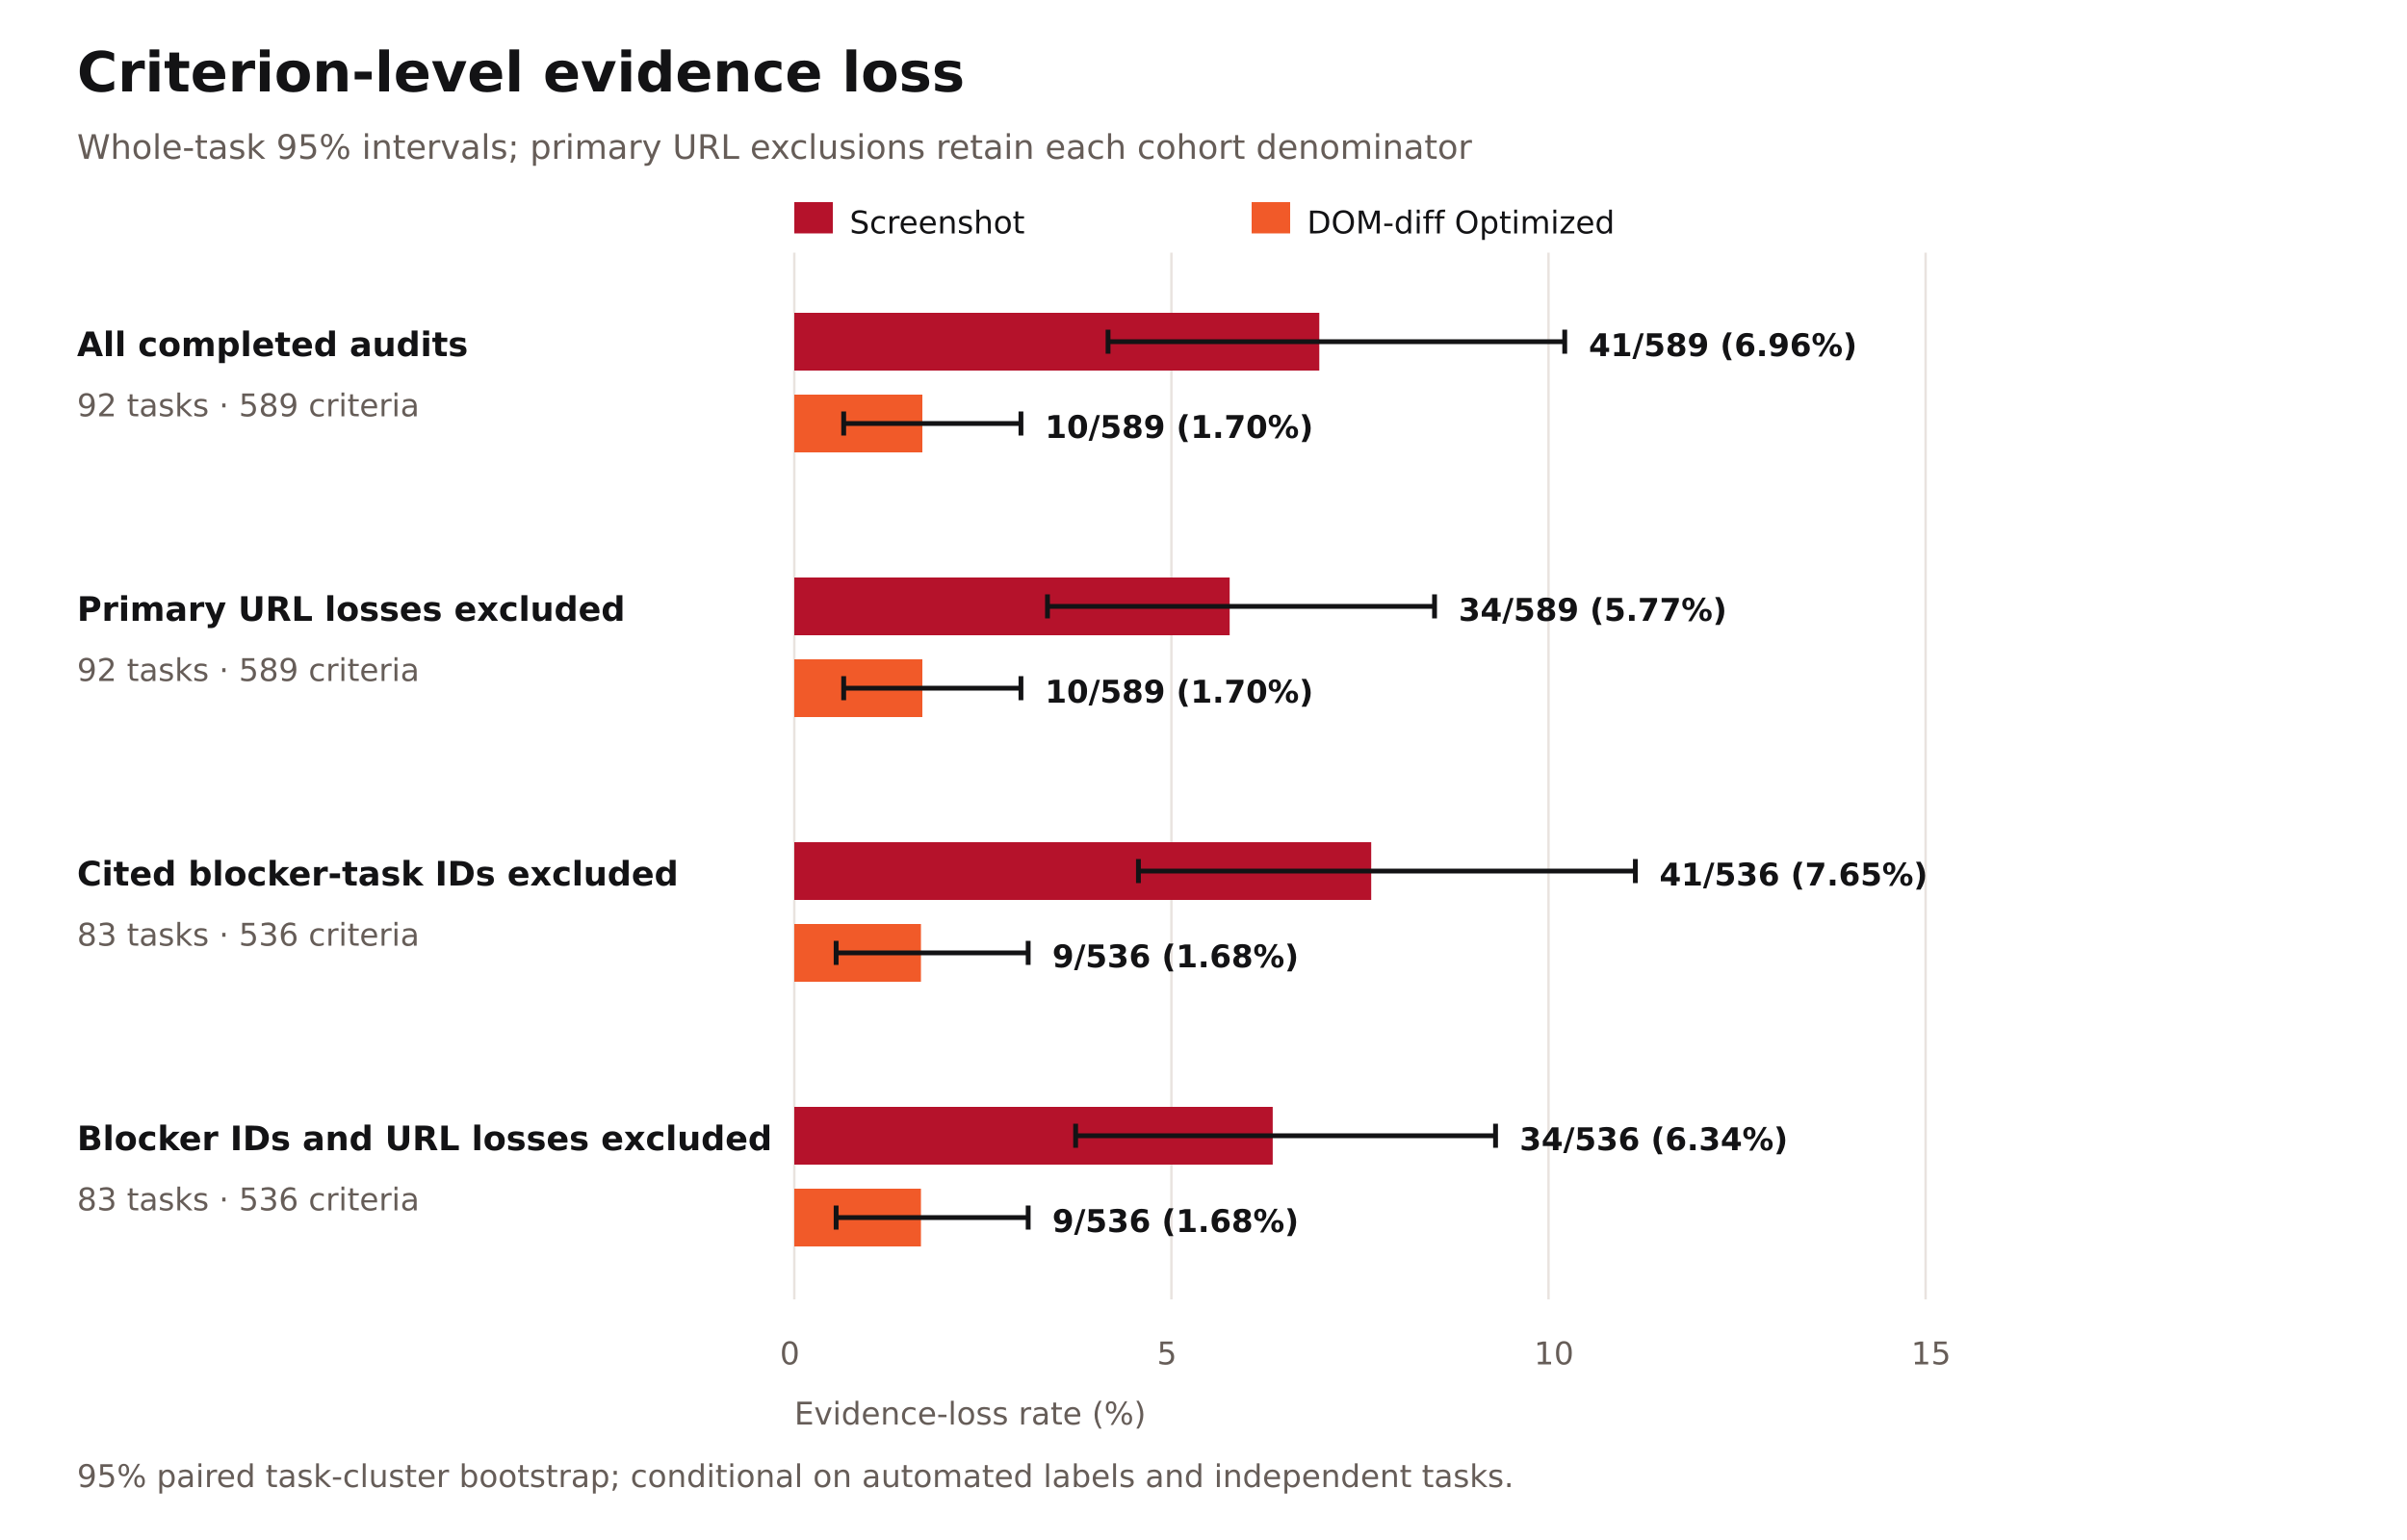
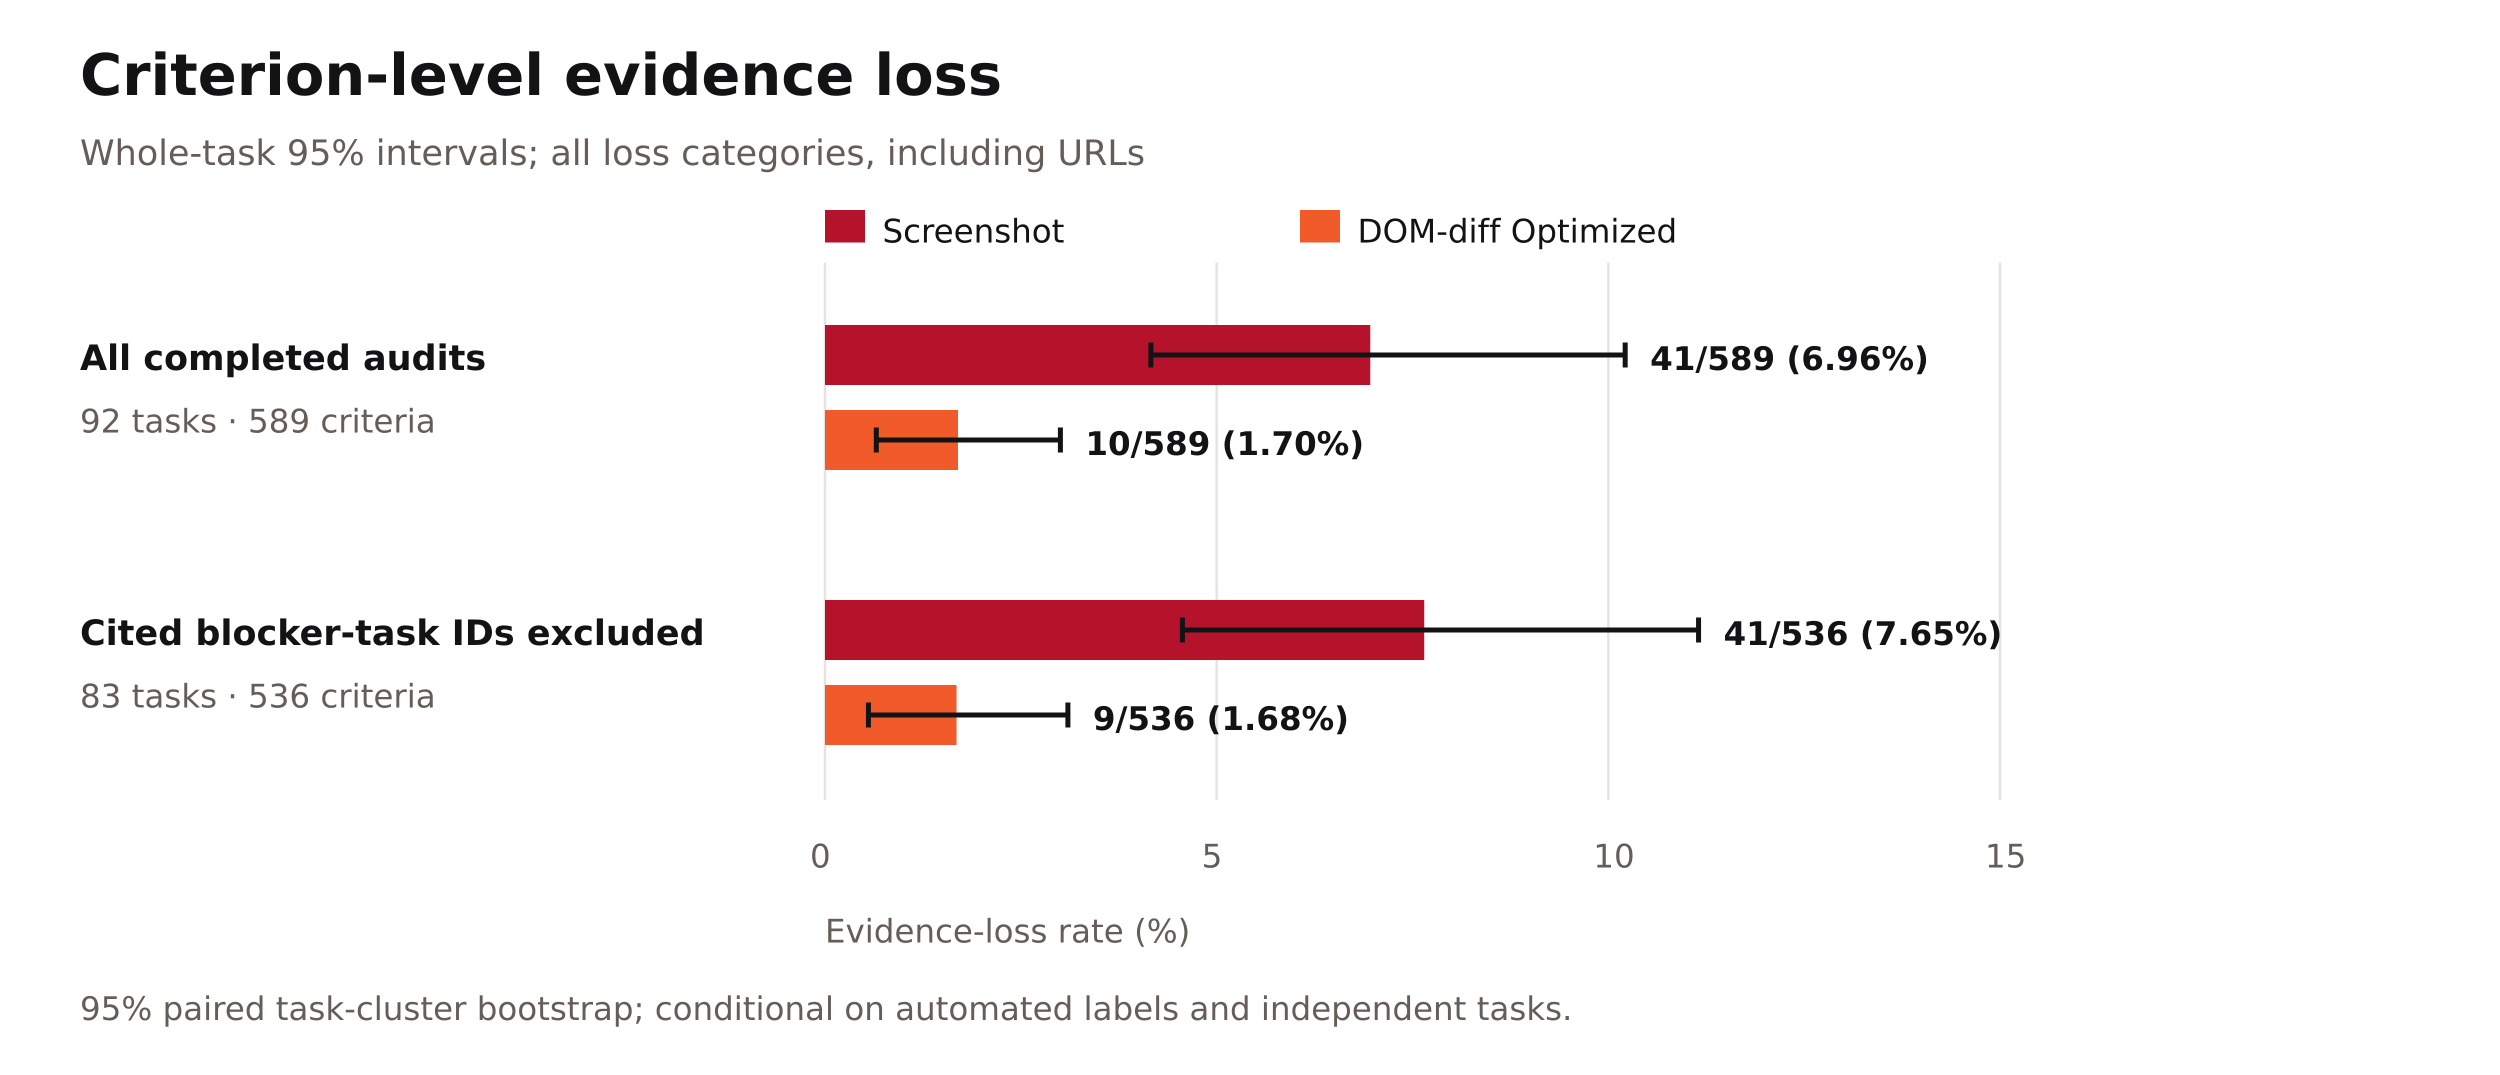
- <svg xmlns="http://www.w3.org/2000/svg" width="1000" height="640" viewBox="0 0 1000 640" role="img" aria-labelledby="title desc">
-   <rect width="1000" height="640" fill="white" />
+ <svg xmlns="http://www.w3.org/2000/svg" width="1000" height="430" viewBox="0 0 1000 430" role="img" aria-labelledby="title desc">
+   <rect width="1000" height="430" fill="white" />
  <text x="32.00" y="38.00" font-family="DejaVu Sans, Arial, sans-serif" font-size="23" font-weight="700" fill="#131315">Criterion-level evidence loss</text>
-   <text x="32.00" y="66.00" font-family="DejaVu Sans, Arial, sans-serif" font-size="14" font-weight="400" fill="#665D58">Whole-task 95% intervals; primary URL exclusions retain each cohort denominator</text>
-   <line x1="330.000" y1="105.000" x2="330.000" y2="540.000" stroke="#E9E3DF" stroke-width="1" />
-   <text x="324.00" y="567.00" font-family="DejaVu Sans, Arial, sans-serif" font-size="13" font-weight="400" fill="#665D58">0</text>
-   <line x1="486.667" y1="105.000" x2="486.667" y2="540.000" stroke="#E9E3DF" stroke-width="1" />
-   <text x="480.67" y="567.00" font-family="DejaVu Sans, Arial, sans-serif" font-size="13" font-weight="400" fill="#665D58">5</text>
-   <line x1="643.333" y1="105.000" x2="643.333" y2="540.000" stroke="#E9E3DF" stroke-width="1" />
-   <text x="637.33" y="567.00" font-family="DejaVu Sans, Arial, sans-serif" font-size="13" font-weight="400" fill="#665D58">10</text>
-   <line x1="800.000" y1="105.000" x2="800.000" y2="540.000" stroke="#E9E3DF" stroke-width="1" />
-   <text x="794.00" y="567.00" font-family="DejaVu Sans, Arial, sans-serif" font-size="13" font-weight="400" fill="#665D58">15</text>
+   <text x="32.00" y="66.00" font-family="DejaVu Sans, Arial, sans-serif" font-size="14" font-weight="400" fill="#665D58">Whole-task 95% intervals; all loss categories, including URLs</text>
+   <line x1="330.000" y1="105.000" x2="330.000" y2="320.000" stroke="#E9E3DF" stroke-width="1" />
+   <text x="324.00" y="347.00" font-family="DejaVu Sans, Arial, sans-serif" font-size="13" font-weight="400" fill="#665D58">0</text>
+   <line x1="486.667" y1="105.000" x2="486.667" y2="320.000" stroke="#E9E3DF" stroke-width="1" />
+   <text x="480.67" y="347.00" font-family="DejaVu Sans, Arial, sans-serif" font-size="13" font-weight="400" fill="#665D58">5</text>
+   <line x1="643.333" y1="105.000" x2="643.333" y2="320.000" stroke="#E9E3DF" stroke-width="1" />
+   <text x="637.33" y="347.00" font-family="DejaVu Sans, Arial, sans-serif" font-size="13" font-weight="400" fill="#665D58">10</text>
+   <line x1="800.000" y1="105.000" x2="800.000" y2="320.000" stroke="#E9E3DF" stroke-width="1" />
+   <text x="794.00" y="347.00" font-family="DejaVu Sans, Arial, sans-serif" font-size="13" font-weight="400" fill="#665D58">15</text>
  <rect x="330.000" y="84.000" width="16.000" height="13.000" fill="#B5122B" />
  <text x="353.00" y="97.00" font-family="DejaVu Sans, Arial, sans-serif" font-size="13" font-weight="400" fill="#131315">Screenshot</text>
  <rect x="520.000" y="84.000" width="16.000" height="13.000" fill="#F15A29" />
  <text x="543.00" y="97.00" font-family="DejaVu Sans, Arial, sans-serif" font-size="13" font-weight="400" fill="#131315">DOM-diff Optimized</text>
  <text x="32.00" y="148.00" font-family="DejaVu Sans, Arial, sans-serif" font-size="14" font-weight="700" fill="#131315">All completed audits</text>
  <text x="32.00" y="173.00" font-family="DejaVu Sans, Arial, sans-serif" font-size="13" font-weight="400" fill="#665D58">92 tasks · 589 criteria</text>
  <rect x="330.000" y="130.000" width="218.110" height="24.000" fill="#B5122B" />
  <line x1="460.346" y1="142.000" x2="650.074" y2="142.000" stroke="#131315" stroke-width="2" />
  <line x1="460.346" y1="137.000" x2="460.346" y2="147.000" stroke="#131315" stroke-width="2" />
  <line x1="650.074" y1="137.000" x2="650.074" y2="147.000" stroke="#131315" stroke-width="2" />
  <text x="660.07" y="148.00" font-family="DejaVu Sans, Arial, sans-serif" font-size="13" font-weight="700" fill="#131315">41/589 (6.96%)</text>
  <rect x="330.000" y="164.000" width="53.198" height="24.000" fill="#F15A29" />
  <line x1="350.512" y1="176.000" x2="424.157" y2="176.000" stroke="#131315" stroke-width="2" />
  <line x1="350.512" y1="171.000" x2="350.512" y2="181.000" stroke="#131315" stroke-width="2" />
  <line x1="424.157" y1="171.000" x2="424.157" y2="181.000" stroke="#131315" stroke-width="2" />
  <text x="434.16" y="182.00" font-family="DejaVu Sans, Arial, sans-serif" font-size="13" font-weight="700" fill="#131315">10/589 (1.70%)</text>
-   <text x="32.00" y="258.00" font-family="DejaVu Sans, Arial, sans-serif" font-size="14" font-weight="700" fill="#131315">Primary URL losses excluded</text>
-   <text x="32.00" y="283.00" font-family="DejaVu Sans, Arial, sans-serif" font-size="13" font-weight="400" fill="#665D58">92 tasks · 589 criteria</text>
-   <rect x="330.000" y="240.000" width="180.872" height="24.000" fill="#B5122B" />
-   <line x1="435.183" y1="252.000" x2="595.988" y2="252.000" stroke="#131315" stroke-width="2" />
-   <line x1="435.183" y1="247.000" x2="435.183" y2="257.000" stroke="#131315" stroke-width="2" />
-   <line x1="595.988" y1="247.000" x2="595.988" y2="257.000" stroke="#131315" stroke-width="2" />
-   <text x="605.99" y="258.00" font-family="DejaVu Sans, Arial, sans-serif" font-size="13" font-weight="700" fill="#131315">34/589 (5.77%)</text>
-   <rect x="330.000" y="274.000" width="53.198" height="24.000" fill="#F15A29" />
-   <line x1="350.512" y1="286.000" x2="424.157" y2="286.000" stroke="#131315" stroke-width="2" />
-   <line x1="350.512" y1="281.000" x2="350.512" y2="291.000" stroke="#131315" stroke-width="2" />
-   <line x1="424.157" y1="281.000" x2="424.157" y2="291.000" stroke="#131315" stroke-width="2" />
-   <text x="434.16" y="292.00" font-family="DejaVu Sans, Arial, sans-serif" font-size="13" font-weight="700" fill="#131315">10/589 (1.70%)</text>
-   <text x="32.00" y="368.00" font-family="DejaVu Sans, Arial, sans-serif" font-size="14" font-weight="700" fill="#131315">Cited blocker-task IDs excluded</text>
-   <text x="32.00" y="393.00" font-family="DejaVu Sans, Arial, sans-serif" font-size="13" font-weight="400" fill="#665D58">83 tasks · 536 criteria</text>
-   <rect x="330.000" y="350.000" width="239.677" height="24.000" fill="#B5122B" />
-   <line x1="472.966" y1="362.000" x2="679.422" y2="362.000" stroke="#131315" stroke-width="2" />
-   <line x1="472.966" y1="357.000" x2="472.966" y2="367.000" stroke="#131315" stroke-width="2" />
-   <line x1="679.422" y1="357.000" x2="679.422" y2="367.000" stroke="#131315" stroke-width="2" />
-   <text x="689.42" y="368.00" font-family="DejaVu Sans, Arial, sans-serif" font-size="13" font-weight="700" fill="#131315">41/536 (7.65%)</text>
-   <rect x="330.000" y="384.000" width="52.612" height="24.000" fill="#F15A29" />
-   <line x1="347.375" y1="396.000" x2="427.158" y2="396.000" stroke="#131315" stroke-width="2" />
-   <line x1="347.375" y1="391.000" x2="347.375" y2="401.000" stroke="#131315" stroke-width="2" />
-   <line x1="427.158" y1="391.000" x2="427.158" y2="401.000" stroke="#131315" stroke-width="2" />
-   <text x="437.16" y="402.00" font-family="DejaVu Sans, Arial, sans-serif" font-size="13" font-weight="700" fill="#131315">9/536 (1.68%)</text>
-   <text x="32.00" y="478.00" font-family="DejaVu Sans, Arial, sans-serif" font-size="14" font-weight="700" fill="#131315">Blocker IDs and URL losses excluded</text>
-   <text x="32.00" y="503.00" font-family="DejaVu Sans, Arial, sans-serif" font-size="13" font-weight="400" fill="#665D58">83 tasks · 536 criteria</text>
-   <rect x="330.000" y="460.000" width="198.756" height="24.000" fill="#B5122B" />
-   <line x1="446.874" y1="472.000" x2="621.335" y2="472.000" stroke="#131315" stroke-width="2" />
-   <line x1="446.874" y1="467.000" x2="446.874" y2="477.000" stroke="#131315" stroke-width="2" />
-   <line x1="621.335" y1="467.000" x2="621.335" y2="477.000" stroke="#131315" stroke-width="2" />
-   <text x="631.33" y="478.00" font-family="DejaVu Sans, Arial, sans-serif" font-size="13" font-weight="700" fill="#131315">34/536 (6.34%)</text>
-   <rect x="330.000" y="494.000" width="52.612" height="24.000" fill="#F15A29" />
-   <line x1="347.375" y1="506.000" x2="427.158" y2="506.000" stroke="#131315" stroke-width="2" />
-   <line x1="347.375" y1="501.000" x2="347.375" y2="511.000" stroke="#131315" stroke-width="2" />
-   <line x1="427.158" y1="501.000" x2="427.158" y2="511.000" stroke="#131315" stroke-width="2" />
-   <text x="437.16" y="512.00" font-family="DejaVu Sans, Arial, sans-serif" font-size="13" font-weight="700" fill="#131315">9/536 (1.68%)</text>
-   <text x="330.00" y="592.00" font-family="DejaVu Sans, Arial, sans-serif" font-size="13" font-weight="400" fill="#665D58">Evidence-loss rate (%)</text>
-   <text x="32.00" y="618.00" font-family="DejaVu Sans, Arial, sans-serif" font-size="13" font-weight="400" fill="#665D58">95% paired task-cluster bootstrap; conditional on automated labels and independent tasks.</text>
+   <text x="32.00" y="258.00" font-family="DejaVu Sans, Arial, sans-serif" font-size="14" font-weight="700" fill="#131315">Cited blocker-task IDs excluded</text>
+   <text x="32.00" y="283.00" font-family="DejaVu Sans, Arial, sans-serif" font-size="13" font-weight="400" fill="#665D58">83 tasks · 536 criteria</text>
+   <rect x="330.000" y="240.000" width="239.677" height="24.000" fill="#B5122B" />
+   <line x1="472.966" y1="252.000" x2="679.422" y2="252.000" stroke="#131315" stroke-width="2" />
+   <line x1="472.966" y1="247.000" x2="472.966" y2="257.000" stroke="#131315" stroke-width="2" />
+   <line x1="679.422" y1="247.000" x2="679.422" y2="257.000" stroke="#131315" stroke-width="2" />
+   <text x="689.42" y="258.00" font-family="DejaVu Sans, Arial, sans-serif" font-size="13" font-weight="700" fill="#131315">41/536 (7.65%)</text>
+   <rect x="330.000" y="274.000" width="52.612" height="24.000" fill="#F15A29" />
+   <line x1="347.375" y1="286.000" x2="427.158" y2="286.000" stroke="#131315" stroke-width="2" />
+   <line x1="347.375" y1="281.000" x2="347.375" y2="291.000" stroke="#131315" stroke-width="2" />
+   <line x1="427.158" y1="281.000" x2="427.158" y2="291.000" stroke="#131315" stroke-width="2" />
+   <text x="437.16" y="292.00" font-family="DejaVu Sans, Arial, sans-serif" font-size="13" font-weight="700" fill="#131315">9/536 (1.68%)</text>
+   <text x="330.00" y="377.00" font-family="DejaVu Sans, Arial, sans-serif" font-size="13" font-weight="400" fill="#665D58">Evidence-loss rate (%)</text>
+   <text x="32.00" y="408.00" font-family="DejaVu Sans, Arial, sans-serif" font-size="13" font-weight="400" fill="#665D58">95% paired task-cluster bootstrap; conditional on automated labels and independent tasks.</text>
</svg>
